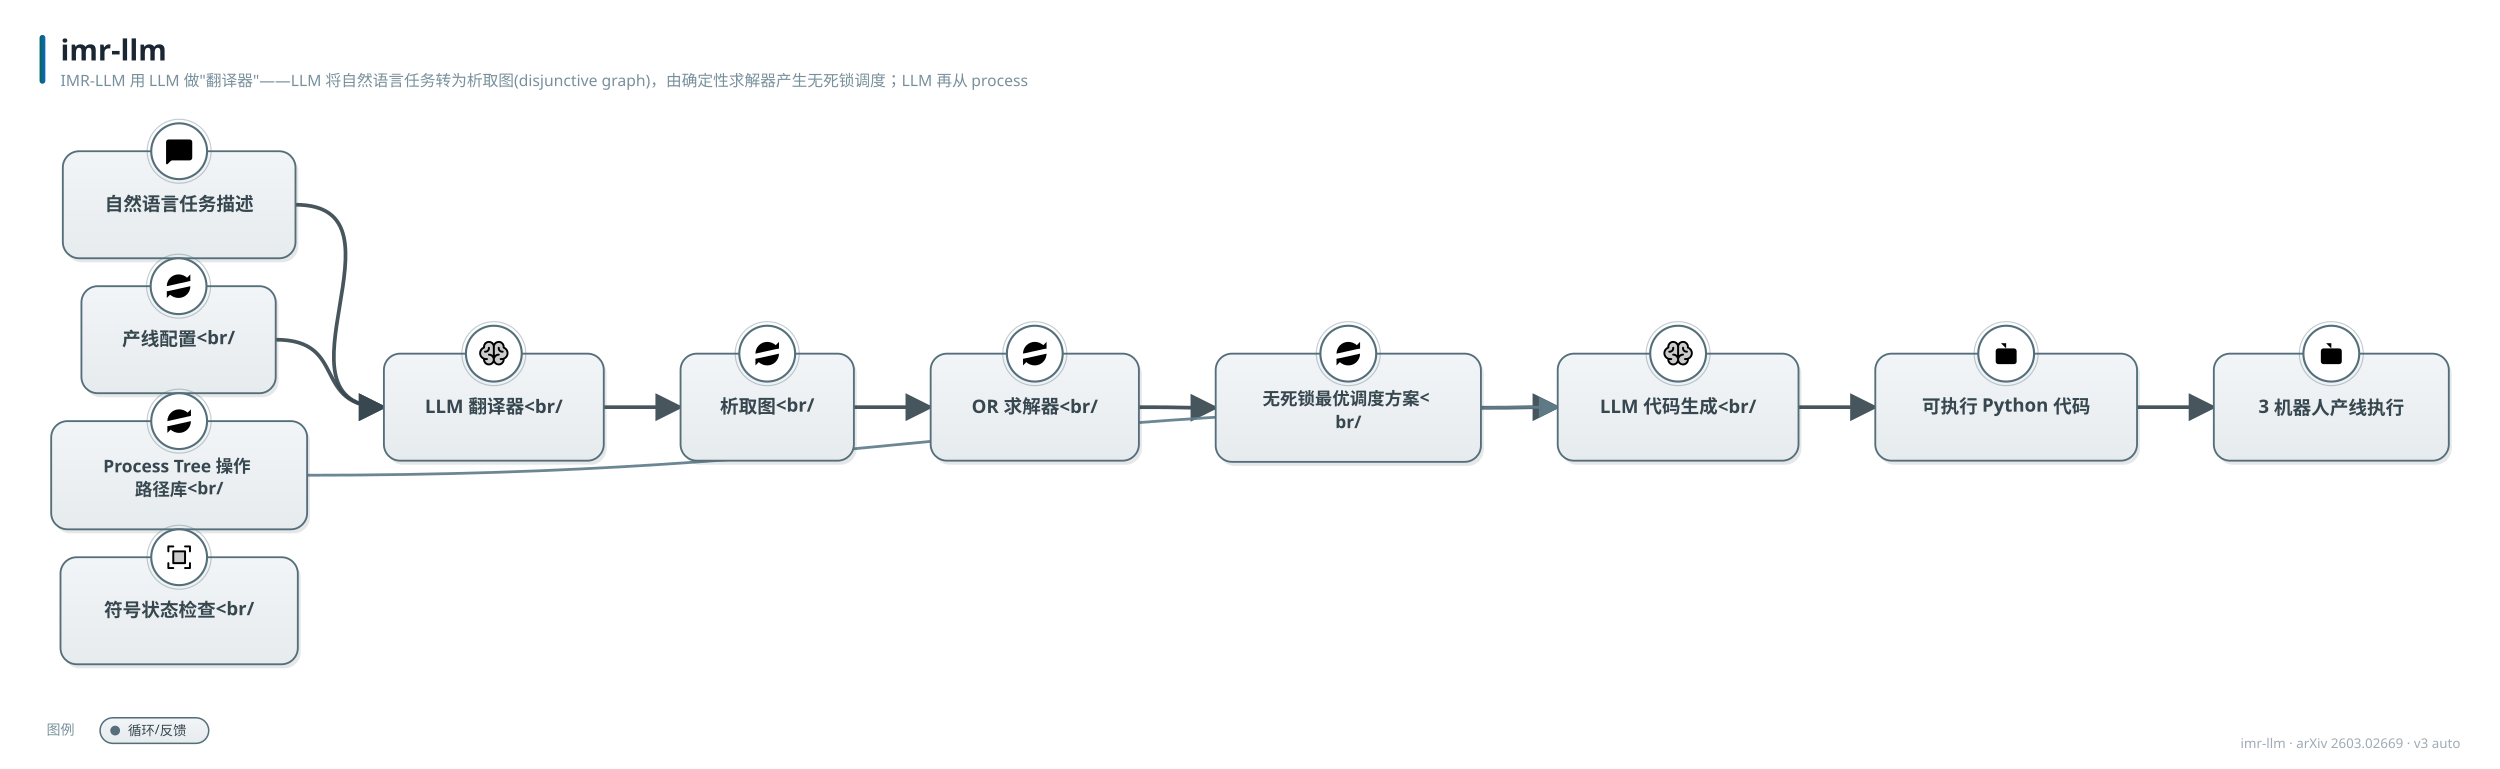
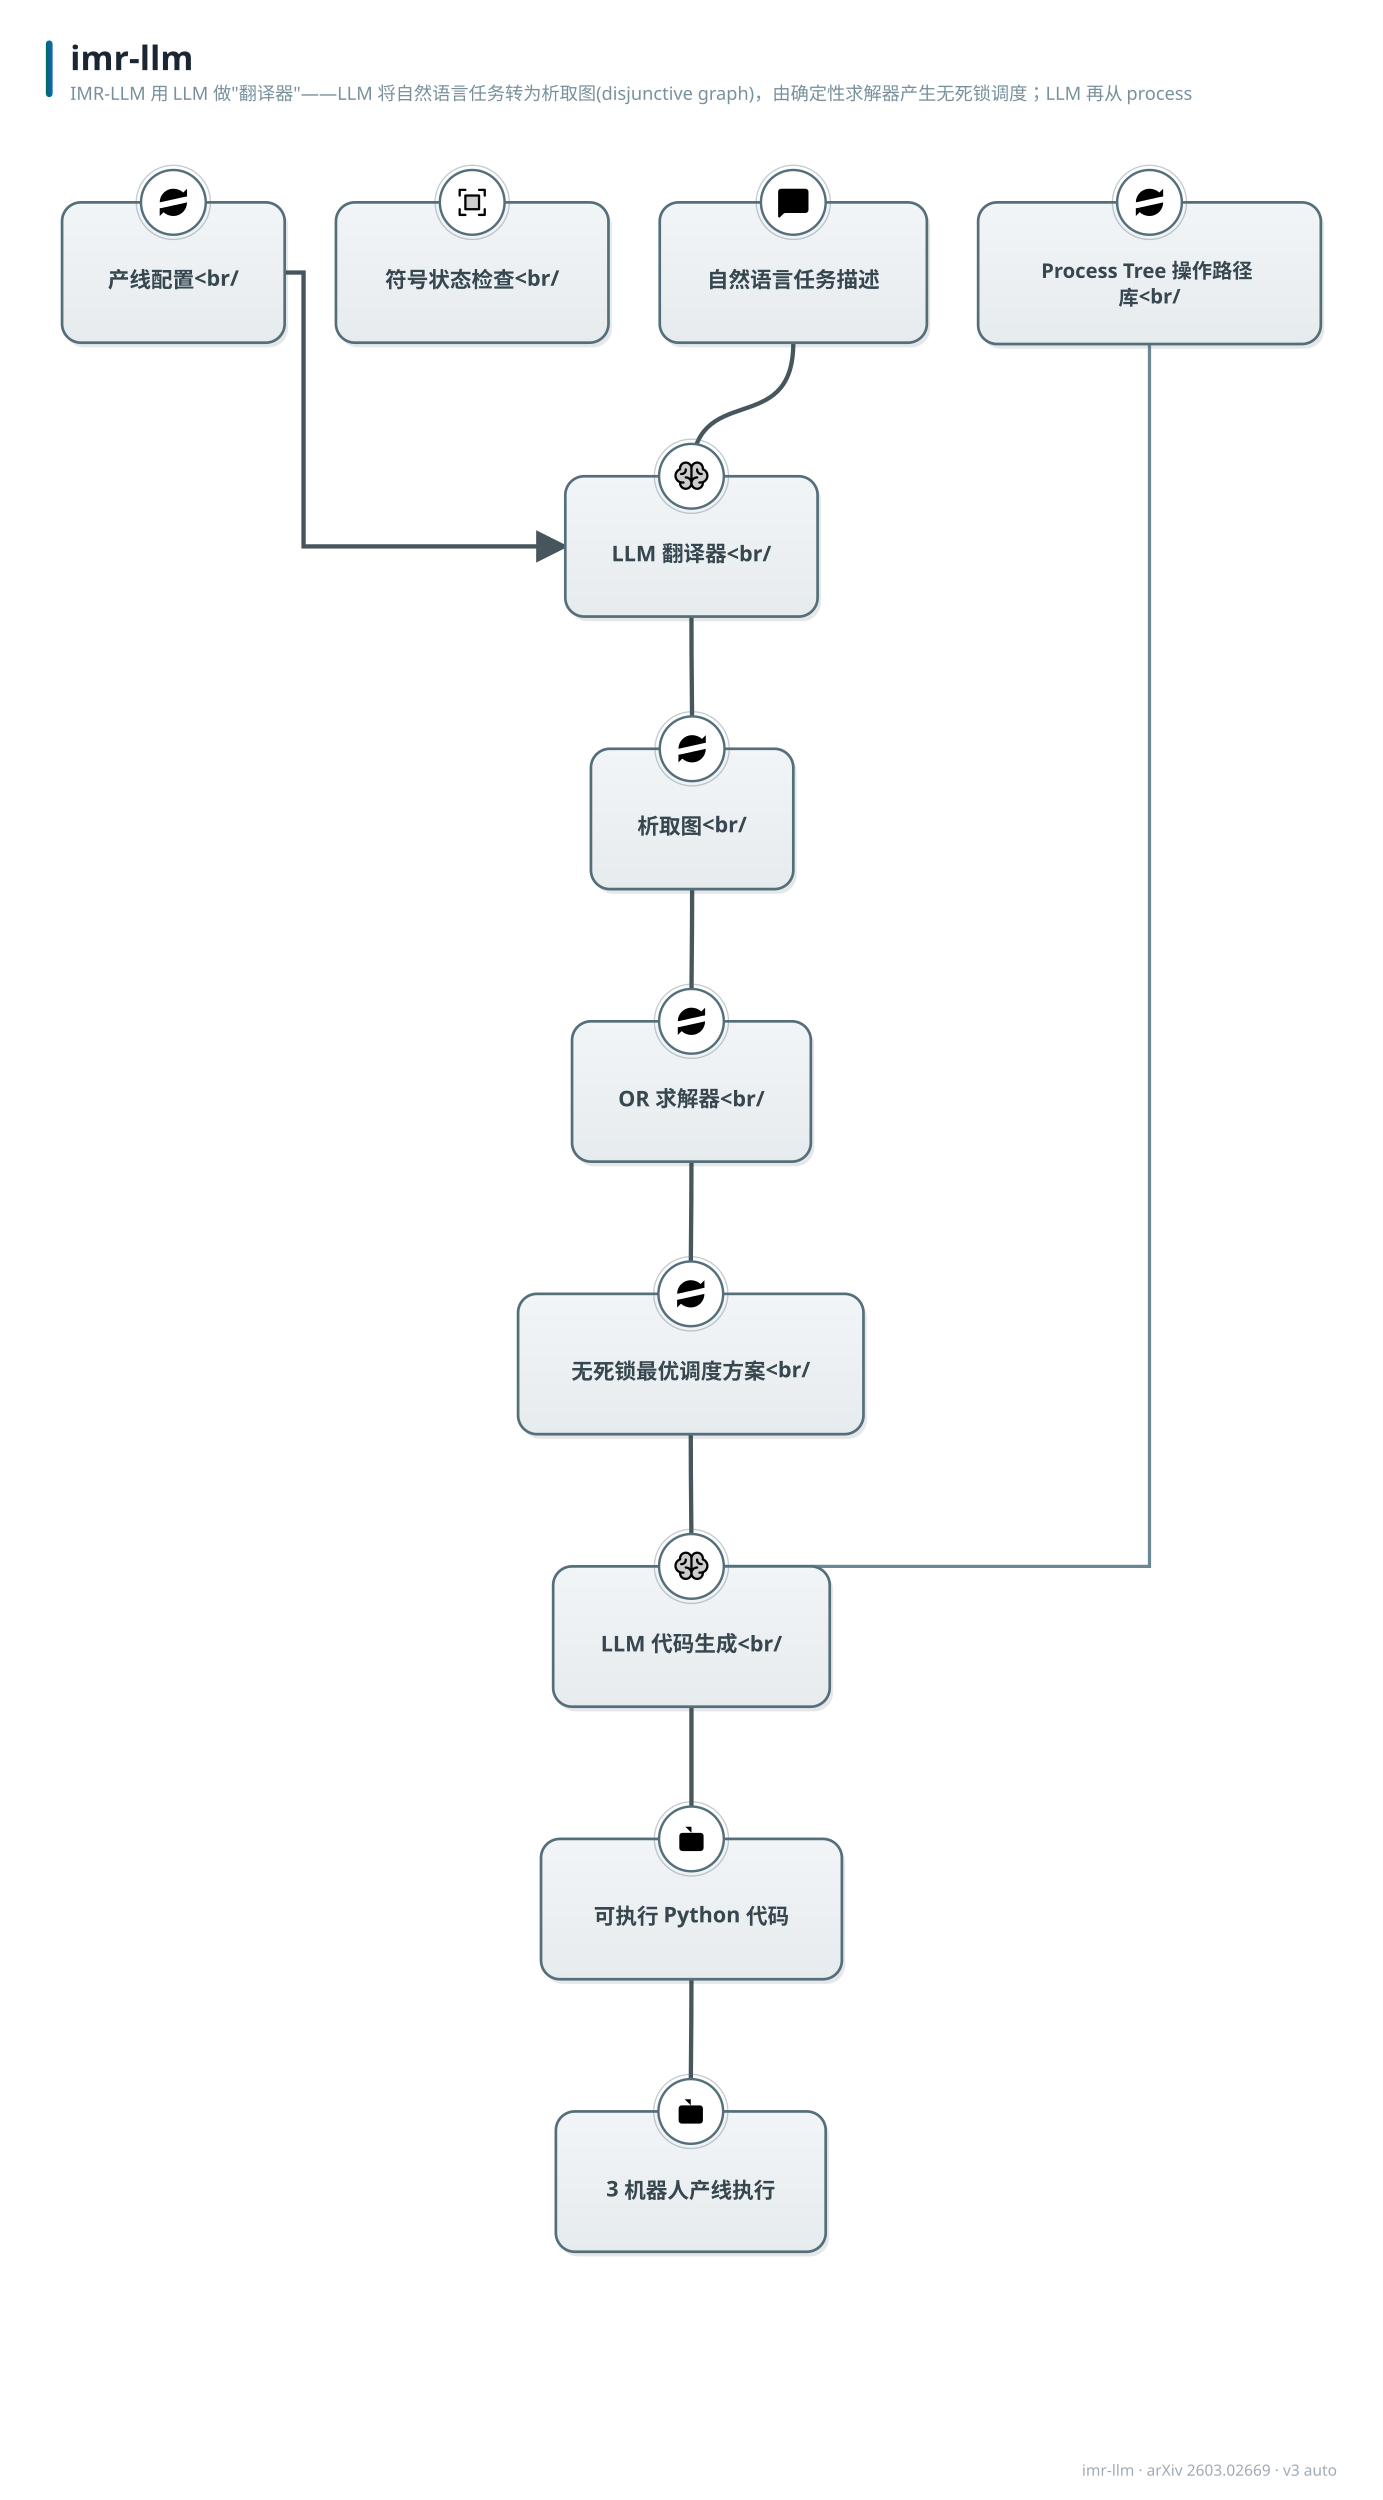
- <svg xmlns="http://www.w3.org/2000/svg" width="2149" height="661" viewBox="0 0 2149 661" font-family="'PingFang SC','Hiragino Sans GB','Microsoft YaHei','Segoe UI',sans-serif">
+ <svg xmlns="http://www.w3.org/2000/svg" width="1025" height="1853" viewBox="0 0 1025 1853" font-family="'PingFang SC','Hiragino Sans GB','Microsoft YaHei','Segoe UI',sans-serif">
  <style>text{font-family:'PingFang SC','Hiragino Sans GB','Microsoft YaHei','Segoe UI',sans-serif;} .lbl{font-weight:700;}</style>
  <defs>
    <linearGradient id="g-data" x1="0" y1="0" x2="0" y2="1">
      <stop offset="0" stop-color="#f1f9f1" />
      <stop offset="1" stop-color="#e2f0e2" />
    </linearGradient>
    <linearGradient id="g-frozen" x1="0" y1="0" x2="0" y2="1">
      <stop offset="0" stop-color="#f0f7fe" />
      <stop offset="1" stop-color="#dcecfb" />
    </linearGradient>
    <linearGradient id="g-train" x1="0" y1="0" x2="0" y2="1">
      <stop offset="0" stop-color="#fff6e8" />
      <stop offset="1" stop-color="#ffedd4" />
    </linearGradient>
    <linearGradient id="g-loss" x1="0" y1="0" x2="0" y2="1">
      <stop offset="0" stop-color="#fdf0f1" />
      <stop offset="1" stop-color="#f9e0e2" />
    </linearGradient>
    <linearGradient id="g-act" x1="0" y1="0" x2="0" y2="1">
      <stop offset="0" stop-color="#f8f1fb" />
      <stop offset="1" stop-color="#f0e4f7" />
    </linearGradient>
    <linearGradient id="g-loop" x1="0" y1="0" x2="0" y2="1">
      <stop offset="0" stop-color="#f2f5f7" />
      <stop offset="1" stop-color="#e6ebee" />
    </linearGradient>
    <linearGradient id="g-env" x1="0" y1="0" x2="0" y2="1">
      <stop offset="0" stop-color="#eef8f6" />
      <stop offset="1" stop-color="#dcf0ec" />
    </linearGradient>
    <linearGradient id="g-mem" x1="0" y1="0" x2="0" y2="1">
      <stop offset="0" stop-color="#fffef0" />
      <stop offset="1" stop-color="#fdf6d8" />
    </linearGradient>
    <linearGradient id="g-reward" x1="0" y1="0" x2="0" y2="1">
      <stop offset="0" stop-color="#fdf2f7" />
      <stop offset="1" stop-color="#f9e2ed" />
    </linearGradient>
    <linearGradient id="g-key" x1="0" y1="0" x2="0" y2="1">
      <stop offset="0" stop-color="#fffaf0" />
      <stop offset="1" stop-color="#fff1d6" />
    </linearGradient>
    <linearGradient id="g-title" x1="0" y1="0" x2="1" y2="0">
      <stop offset="0" stop-color="#00695c" />
      <stop offset="1" stop-color="#1565c0" />
    </linearGradient>
    <marker id="arr-main" viewBox="0 0 10 10" refX="9" refY="5" markerWidth="7.5" markerHeight="7.5" orient="auto-start-reverse">
      <path d="M0 0 L10 5 L0 10 z" fill="#607d8b" />
    </marker>
    <marker id="arr-thick" viewBox="0 0 10 10" refX="9" refY="5" markerWidth="7.5" markerHeight="7.5" orient="auto-start-reverse">
      <path d="M0 0 L10 5 L0 10 z" fill="#37474f" />
    </marker>
    <marker id="arr-thin" viewBox="0 0 10 10" refX="9" refY="5" markerWidth="7.5" markerHeight="7.5" orient="auto-start-reverse">
      <path d="M0 0 L10 5 L0 10 z" fill="#90a4ae" />
    </marker>
    <marker id="arr-fb" viewBox="0 0 10 10" refX="9" refY="5" markerWidth="7.5" markerHeight="7.5" orient="auto-start-reverse">
      <path d="M0 0 L10 5 L0 10 z" fill="#1565c0" />
    </marker>
    <marker id="arr-loss" viewBox="0 0 10 10" refX="9" refY="5" markerWidth="7.5" markerHeight="7.5" orient="auto-start-reverse">
      <path d="M0 0 L10 5 L0 10 z" fill="#c62828" />
    </marker>
  </defs>
-   <rect width="2149" height="661" fill="#ffffff" />
+   <rect width="1025" height="1853" fill="#ffffff" />
  <rect x="34" y="30" width="5" height="42" rx="2.5" fill="url(#g-title)" />
  <text x="52" y="52" font-size="25" font-weight="800" fill="#1a2733">imr-llm</text>
  <text x="52" y="74" font-size="13.5" fill="#78909c">IMR-LLM 用 LLM 做"翻译器"——LLM 将自然语言任务转为析取图(disjunctive graph)，由确定性求解器产生无死锁调度；LLM 再从 process </text>
-   <text x="2115" y="643" font-size="11.5" fill="#a0aab4" text-anchor="end">imr-llm · arXiv 2603.02669 · v3 auto</text>
-   <path d="M 254.0 176.0 C 359.0 176.0, 225.0 350.0, 330.0 350.0" fill="none" stroke="#37474f" stroke-width="3.2" marker-end="url(#arr-thick)" opacity="0.92" />
-   <path d="M 237.0 292.0 C 300.4 292.0, 266.6 350.0, 330.0 350.0" fill="none" stroke="#37474f" stroke-width="3.2" marker-end="url(#arr-thick)" opacity="0.92" />
-   <path d="M 519.0 350.0 C 565.0 350.0, 539.0 350.0, 585.0 350.0" fill="none" stroke="#37474f" stroke-width="3.2" marker-end="url(#arr-thick)" opacity="0.92" />
-   <path d="M 734.0 350.0 C 780.0 350.0, 754.0 350.0, 800.0 350.0" fill="none" stroke="#37474f" stroke-width="3.2" marker-end="url(#arr-thick)" opacity="0.92" />
-   <path d="M 979.0 350.0 C 1025.0 350.0, 999.0 350.5, 1045.0 350.5" fill="none" stroke="#37474f" stroke-width="3.2" marker-end="url(#arr-thick)" opacity="0.92" />
-   <path d="M 1273.0 350.5 C 1319.0 350.5, 1293.0 350.0, 1339.0 350.0" fill="none" stroke="#37474f" stroke-width="3.2" marker-end="url(#arr-thick)" opacity="0.92" />
-   <path d="M 264.0 408.5 C 740.1 408.5, 862.9 350.0, 1339.0 350.0" fill="none" stroke="#607d8b" stroke-width="2.4" marker-end="url(#arr-main)" opacity="0.92" />
-   <path d="M 1546.0 350.0 C 1592.0 350.0, 1566.0 350.0, 1612.0 350.0" fill="none" stroke="#37474f" stroke-width="3.2" marker-end="url(#arr-thick)" opacity="0.92" />
-   <path d="M 1837.0 350.0 C 1883.0 350.0, 1857.0 350.0, 1903.0 350.0" fill="none" stroke="#37474f" stroke-width="3.2" marker-end="url(#arr-thick)" opacity="0.92" />
-   <rect x="56.5" y="133.5" width="200" height="92" rx="14" fill="#37474f" opacity="0.13" />
-   <rect x="54" y="130" width="200" height="92" rx="14" fill="url(#g-loop)" stroke="#546e7a" stroke-width="1.6" />
-   <circle cx="154.0" cy="130" r="24" fill="#ffffff" stroke="#546e7a" stroke-width="1.8" />
-   <circle cx="154.0" cy="130" r="27.5" fill="none" stroke="#546e7a" stroke-width="1" opacity="0.35" />
-   <g transform="translate(140.5,116.5) scale(1.125)">
+   <text x="991" y="1835" font-size="11.5" fill="#a0aab4" text-anchor="end">imr-llm · arXiv 2603.02669 · v3 auto</text>
+   <path d="M 588.0 254.0 C 588.0 327.3, 512.5 279.7, 512.5 353.0" fill="none" stroke="#37474f" stroke-width="3.2" marker-end="url(#arr-thick)" opacity="0.92" />
+   <path d="M 211.0 202.0 L 225.0 202.0 L 225.0 405.0 L 419.0 405.0" fill="none" stroke="#37474f" stroke-width="3.2" marker-end="url(#arr-thick)" opacity="0.92" />
+   <path d="M 512.5 457.0 C 512.5 503.0, 513.0 509.0, 513.0 555.0" fill="none" stroke="#37474f" stroke-width="3.2" marker-end="url(#arr-thick)" opacity="0.92" />
+   <path d="M 513.0 659.0 C 513.0 705.0, 512.5 711.0, 512.5 757.0" fill="none" stroke="#37474f" stroke-width="3.2" marker-end="url(#arr-thick)" opacity="0.92" />
+   <path d="M 512.5 861.0 C 512.5 907.0, 512.0 913.0, 512.0 959.0" fill="none" stroke="#37474f" stroke-width="3.2" marker-end="url(#arr-thick)" opacity="0.92" />
+   <path d="M 512.0 1063.0 C 512.0 1109.0, 512.5 1115.0, 512.5 1161.0" fill="none" stroke="#37474f" stroke-width="3.2" marker-end="url(#arr-thick)" opacity="0.92" />
+   <path d="M 852.0 255.0 L 852.0 1161.0 L 512.5 1161.0" fill="none" stroke="#607d8b" stroke-width="2.4" marker-end="url(#arr-main)" opacity="0.92" />
+   <path d="M 512.5 1265.0 C 512.5 1311.0, 512.5 1317.0, 512.5 1363.0" fill="none" stroke="#37474f" stroke-width="3.2" marker-end="url(#arr-thick)" opacity="0.92" />
+   <path d="M 512.5 1467.0 C 512.5 1513.0, 512.0 1519.0, 512.0 1565.0" fill="none" stroke="#37474f" stroke-width="3.2" marker-end="url(#arr-thick)" opacity="0.92" />
+   <rect x="491.5" y="153.5" width="198" height="104" rx="14" fill="#37474f" opacity="0.13" />
+   <rect x="489" y="150" width="198" height="104" rx="14" fill="url(#g-loop)" stroke="#546e7a" stroke-width="2.0" />
+   <circle cx="588.0" cy="150" r="24" fill="#ffffff" stroke="#546e7a" stroke-width="1.8" />
+   <circle cx="588.0" cy="150" r="27.5" fill="none" stroke="#546e7a" stroke-width="1" opacity="0.35" />
+   <g transform="translate(574.5,136.5) scale(1.125)">
    <path d="M22 17a2 2 0 0 1-2 2H6.828a2 2 0 0 0-1.414.586l-2.202 2.202A.71.71 0 0 1 2 21.286V5a2 2 0 0 1 2-2h16a2 2 0 0 1 2 2z" />
  </g>
-   <text x="154.0" y="181" font-size="16" class="lbl" fill="#37474f" text-anchor="middle">自然语言任务描述</text>
-   <rect x="72.5" y="249.5" width="167" height="92" rx="14" fill="#37474f" opacity="0.13" />
-   <rect x="70" y="246" width="167" height="92" rx="14" fill="url(#g-loop)" stroke="#546e7a" stroke-width="1.6" />
-   <circle cx="153.5" cy="246" r="24" fill="#ffffff" stroke="#546e7a" stroke-width="1.8" />
-   <circle cx="153.5" cy="246" r="27.5" fill="none" stroke="#546e7a" stroke-width="1" opacity="0.35" />
-   <g transform="translate(140.0,232.5) scale(1.125)">
+   <text x="588.0" y="213" font-size="16" class="lbl" fill="#37474f" text-anchor="middle">自然语言任务描述</text>
+   <rect x="48.5" y="153.5" width="165" height="104" rx="14" fill="#37474f" opacity="0.13" />
+   <rect x="46" y="150" width="165" height="104" rx="14" fill="url(#g-loop)" stroke="#546e7a" stroke-width="2.0" />
+   <circle cx="128.5" cy="150" r="24" fill="#ffffff" stroke="#546e7a" stroke-width="1.8" />
+   <circle cx="128.5" cy="150" r="27.5" fill="none" stroke="#546e7a" stroke-width="1" opacity="0.35" />
+   <g transform="translate(115.0,136.5) scale(1.125)">
    <path d="M3 12a9 9 0 0 1 9-9 9.75 9.75 0 0 1 6.74 2.74L21 8" />
    <path d="M21 3v5h-5" />
    <path d="M21 12a9 9 0 0 1-9 9 9.75 9.75 0 0 1-6.74-2.74L3 16" />
    <path d="M8 16H3v5" />
  </g>
-   <text x="153.5" y="297" font-size="16" class="lbl" fill="#37474f" text-anchor="middle">产线配置&lt;br/</text>
-   <rect x="332.5" y="307.5" width="189" height="92" rx="14" fill="#37474f" opacity="0.13" />
-   <rect x="330" y="304" width="189" height="92" rx="14" fill="url(#g-loop)" stroke="#546e7a" stroke-width="1.6" />
-   <circle cx="424.5" cy="304" r="24" fill="#ffffff" stroke="#546e7a" stroke-width="1.8" />
-   <circle cx="424.5" cy="304" r="27.5" fill="none" stroke="#546e7a" stroke-width="1" opacity="0.35" />
-   <g transform="translate(411.0,290.5) scale(0.1055)">
+   <text x="128.5" y="213" font-size="16" class="lbl" fill="#37474f" text-anchor="middle">产线配置&lt;br/</text>
+   <rect x="421.5" y="356.5" width="187" height="104" rx="14" fill="#37474f" opacity="0.13" />
+   <rect x="419" y="353" width="187" height="104" rx="14" fill="url(#g-loop)" stroke="#546e7a" stroke-width="2.0" />
+   <circle cx="512.5" cy="353" r="24" fill="#ffffff" stroke="#546e7a" stroke-width="1.8" />
+   <circle cx="512.5" cy="353" r="27.5" fill="none" stroke="#546e7a" stroke-width="1" opacity="0.35" />
+   <g transform="translate(499.0,339.5) scale(0.1055)">
    <path d="M240,124a48,48,0,0,1-32,45.27h0V176a40,40,0,0,1-80,0,40,40,0,0,1-80,0v-6.73h0a48,48,0,0,1,0-90.54V72a40,40,0,0,1,80,0,40,40,0,0,1,80,0v6.73A48,48,0,0,1,240,124Z" opacity="0.2" />
    <path d="M248,124a56.11,56.11,0,0,0-32-50.61V72a48,48,0,0,0-88-26.49A48,48,0,0,0,40,72v1.39a56,56,0,0,0,0,101.2V176a48,48,0,0,0,88,26.49A48,48,0,0,0,216,176v-1.41A56.09,56.09,0,0,0,248,124ZM88,208a32,32,0,0,1-31.81-28.56A55.87,55.87,0,0,0,64,180h8a8,8,0,0,0,0-16H64A40,40,0,0,1,50.67,86.27,8,8,0,0,0,56,78.73V72a32,32,0,0,1,64,0v68.26A47.8,47.8,0,0,0,88,128a8,8,0,0,0,0,16,32,32,0,0,1,0,64Zm104-44h-8a8,8,0,0,0,0,16h8a55.87,55.87,0,0,0,7.81-.56A32,32,0,1,1,168,144a8,8,0,0,0,0-16,47.8,47.8,0,0,0-32,12.26V72a32,32,0,0,1,64,0v6.73a8,8,0,0,0,5.33,7.54A40,40,0,0,1,192,164Zm16-52a8,8,0,0,1-8,8h-4a36,36,0,0,1-36-36V80a8,8,0,0,1,16,0v4a20,20,0,0,0,20,20h4A8,8,0,0,1,208,112ZM60,120H56a8,8,0,0,1,0-16h4A20,20,0,0,0,80,84V80a8,8,0,0,1,16,0v4A36,36,0,0,1,60,120Z" />
  </g>
-   <text x="424.5" y="355" font-size="16" class="lbl" fill="#37474f" text-anchor="middle">LLM 翻译器&lt;br/</text>
-   <rect x="587.5" y="307.5" width="149" height="92" rx="14" fill="#37474f" opacity="0.13" />
-   <rect x="585" y="304" width="149" height="92" rx="14" fill="url(#g-loop)" stroke="#546e7a" stroke-width="1.6" />
-   <circle cx="659.5" cy="304" r="24" fill="#ffffff" stroke="#546e7a" stroke-width="1.8" />
-   <circle cx="659.5" cy="304" r="27.5" fill="none" stroke="#546e7a" stroke-width="1" opacity="0.35" />
-   <g transform="translate(646.0,290.5) scale(1.125)">
+   <text x="512.5" y="416" font-size="16" class="lbl" fill="#37474f" text-anchor="middle">LLM 翻译器&lt;br/</text>
+   <rect x="440.5" y="558.5" width="150" height="104" rx="14" fill="#37474f" opacity="0.13" />
+   <rect x="438" y="555" width="150" height="104" rx="14" fill="url(#g-loop)" stroke="#546e7a" stroke-width="2.0" />
+   <circle cx="513.0" cy="555" r="24" fill="#ffffff" stroke="#546e7a" stroke-width="1.8" />
+   <circle cx="513.0" cy="555" r="27.5" fill="none" stroke="#546e7a" stroke-width="1" opacity="0.35" />
+   <g transform="translate(499.5,541.5) scale(1.125)">
    <path d="M3 12a9 9 0 0 1 9-9 9.75 9.75 0 0 1 6.74 2.74L21 8" />
    <path d="M21 3v5h-5" />
    <path d="M21 12a9 9 0 0 1-9 9 9.75 9.75 0 0 1-6.74-2.74L3 16" />
    <path d="M8 16H3v5" />
  </g>
-   <text x="659.5" y="355" font-size="16" class="lbl" fill="#37474f" text-anchor="middle">析取图&lt;br/</text>
-   <rect x="802.5" y="307.5" width="179" height="92" rx="14" fill="#37474f" opacity="0.13" />
-   <rect x="800" y="304" width="179" height="92" rx="14" fill="url(#g-loop)" stroke="#546e7a" stroke-width="1.6" />
-   <circle cx="889.5" cy="304" r="24" fill="#ffffff" stroke="#546e7a" stroke-width="1.8" />
-   <circle cx="889.5" cy="304" r="27.5" fill="none" stroke="#546e7a" stroke-width="1" opacity="0.35" />
-   <g transform="translate(876.0,290.5) scale(1.125)">
+   <text x="513.0" y="618" font-size="16" class="lbl" fill="#37474f" text-anchor="middle">析取图&lt;br/</text>
+   <rect x="426.5" y="760.5" width="177" height="104" rx="14" fill="#37474f" opacity="0.13" />
+   <rect x="424" y="757" width="177" height="104" rx="14" fill="url(#g-loop)" stroke="#546e7a" stroke-width="2.0" />
+   <circle cx="512.5" cy="757" r="24" fill="#ffffff" stroke="#546e7a" stroke-width="1.8" />
+   <circle cx="512.5" cy="757" r="27.5" fill="none" stroke="#546e7a" stroke-width="1" opacity="0.35" />
+   <g transform="translate(499.0,743.5) scale(1.125)">
    <path d="M3 12a9 9 0 0 1 9-9 9.75 9.75 0 0 1 6.74 2.74L21 8" />
    <path d="M21 3v5h-5" />
    <path d="M21 12a9 9 0 0 1-9 9 9.75 9.75 0 0 1-6.74-2.74L3 16" />
    <path d="M8 16H3v5" />
  </g>
-   <text x="889.5" y="355" font-size="16" class="lbl" fill="#37474f" text-anchor="middle">OR 求解器&lt;br/</text>
-   <rect x="1047.5" y="307.5" width="228" height="93" rx="14" fill="#37474f" opacity="0.13" />
-   <rect x="1045" y="304" width="228" height="93" rx="14" fill="url(#g-loop)" stroke="#546e7a" stroke-width="1.6" />
-   <circle cx="1159.0" cy="304" r="24" fill="#ffffff" stroke="#546e7a" stroke-width="1.8" />
-   <circle cx="1159.0" cy="304" r="27.5" fill="none" stroke="#546e7a" stroke-width="1" opacity="0.35" />
-   <g transform="translate(1145.5,290.5) scale(1.125)">
+   <text x="512.5" y="820" font-size="16" class="lbl" fill="#37474f" text-anchor="middle">OR 求解器&lt;br/</text>
+   <rect x="386.5" y="962.5" width="256" height="104" rx="14" fill="#37474f" opacity="0.13" />
+   <rect x="384" y="959" width="256" height="104" rx="14" fill="url(#g-loop)" stroke="#546e7a" stroke-width="2.0" />
+   <circle cx="512.0" cy="959" r="24" fill="#ffffff" stroke="#546e7a" stroke-width="1.8" />
+   <circle cx="512.0" cy="959" r="27.5" fill="none" stroke="#546e7a" stroke-width="1" opacity="0.35" />
+   <g transform="translate(498.5,945.5) scale(1.125)">
    <path d="M3 12a9 9 0 0 1 9-9 9.75 9.75 0 0 1 6.74 2.74L21 8" />
    <path d="M21 3v5h-5" />
    <path d="M21 12a9 9 0 0 1-9 9 9.75 9.75 0 0 1-6.74-2.74L3 16" />
    <path d="M8 16H3v5" />
  </g>
-   <text x="1159.0" y="348" font-size="15" class="lbl" fill="#37474f" text-anchor="middle">
-     <tspan x="1159.0" dy="0">无死锁最优调度方案&lt;</tspan>
-     <tspan x="1159.0" dy="20">br/</tspan>
-   </text>
-   <rect x="46.5" y="365.5" width="220" height="93" rx="14" fill="#37474f" opacity="0.13" />
-   <rect x="44" y="362" width="220" height="93" rx="14" fill="url(#g-loop)" stroke="#546e7a" stroke-width="1.6" />
-   <circle cx="154.0" cy="362" r="24" fill="#ffffff" stroke="#546e7a" stroke-width="1.8" />
-   <circle cx="154.0" cy="362" r="27.5" fill="none" stroke="#546e7a" stroke-width="1" opacity="0.35" />
-   <g transform="translate(140.5,348.5) scale(1.125)">
+   <text x="512.0" y="1022" font-size="16" class="lbl" fill="#37474f" text-anchor="middle">无死锁最优调度方案&lt;br/</text>
+   <rect x="727.5" y="153.5" width="254" height="105" rx="14" fill="#37474f" opacity="0.13" />
+   <rect x="725" y="150" width="254" height="105" rx="14" fill="url(#g-loop)" stroke="#546e7a" stroke-width="2.0" />
+   <circle cx="852.0" cy="150" r="24" fill="#ffffff" stroke="#546e7a" stroke-width="1.8" />
+   <circle cx="852.0" cy="150" r="27.5" fill="none" stroke="#546e7a" stroke-width="1" opacity="0.35" />
+   <g transform="translate(838.5,136.5) scale(1.125)">
    <path d="M3 12a9 9 0 0 1 9-9 9.75 9.75 0 0 1 6.74 2.74L21 8" />
    <path d="M21 3v5h-5" />
    <path d="M21 12a9 9 0 0 1-9 9 9.75 9.75 0 0 1-6.74-2.74L3 16" />
    <path d="M8 16H3v5" />
  </g>
-   <text x="154.0" y="406" font-size="15" class="lbl" fill="#37474f" text-anchor="middle">
-     <tspan x="154.0" dy="0">Process Tree 操作</tspan>
-     <tspan x="154.0" dy="20">路径库&lt;br/</tspan>
+   <text x="852.0" y="206" font-size="15" class="lbl" fill="#37474f" text-anchor="middle">
+     <tspan x="852.0" dy="0">Process Tree 操作路径</tspan>
+     <tspan x="852.0" dy="20">库&lt;br/</tspan>
  </text>
-   <rect x="1341.5" y="307.5" width="207" height="92" rx="14" fill="#37474f" opacity="0.13" />
-   <rect x="1339" y="304" width="207" height="92" rx="14" fill="url(#g-loop)" stroke="#546e7a" stroke-width="1.6" />
-   <circle cx="1442.5" cy="304" r="24" fill="#ffffff" stroke="#546e7a" stroke-width="1.8" />
-   <circle cx="1442.5" cy="304" r="27.5" fill="none" stroke="#546e7a" stroke-width="1" opacity="0.35" />
-   <g transform="translate(1429.0,290.5) scale(0.1055)">
+   <rect x="412.5" y="1164.5" width="205" height="104" rx="14" fill="#37474f" opacity="0.13" />
+   <rect x="410" y="1161" width="205" height="104" rx="14" fill="url(#g-loop)" stroke="#546e7a" stroke-width="2.0" />
+   <circle cx="512.5" cy="1161" r="24" fill="#ffffff" stroke="#546e7a" stroke-width="1.8" />
+   <circle cx="512.5" cy="1161" r="27.5" fill="none" stroke="#546e7a" stroke-width="1" opacity="0.35" />
+   <g transform="translate(499.0,1147.5) scale(0.1055)">
    <path d="M240,124a48,48,0,0,1-32,45.27h0V176a40,40,0,0,1-80,0,40,40,0,0,1-80,0v-6.73h0a48,48,0,0,1,0-90.54V72a40,40,0,0,1,80,0,40,40,0,0,1,80,0v6.73A48,48,0,0,1,240,124Z" opacity="0.2" />
    <path d="M248,124a56.11,56.11,0,0,0-32-50.61V72a48,48,0,0,0-88-26.49A48,48,0,0,0,40,72v1.39a56,56,0,0,0,0,101.2V176a48,48,0,0,0,88,26.49A48,48,0,0,0,216,176v-1.41A56.09,56.09,0,0,0,248,124ZM88,208a32,32,0,0,1-31.81-28.56A55.87,55.87,0,0,0,64,180h8a8,8,0,0,0,0-16H64A40,40,0,0,1,50.67,86.27,8,8,0,0,0,56,78.73V72a32,32,0,0,1,64,0v68.26A47.8,47.8,0,0,0,88,128a8,8,0,0,0,0,16,32,32,0,0,1,0,64Zm104-44h-8a8,8,0,0,0,0,16h8a55.87,55.87,0,0,0,7.81-.56A32,32,0,1,1,168,144a8,8,0,0,0,0-16,47.8,47.8,0,0,0-32,12.26V72a32,32,0,0,1,64,0v6.73a8,8,0,0,0,5.33,7.54A40,40,0,0,1,192,164Zm16-52a8,8,0,0,1-8,8h-4a36,36,0,0,1-36-36V80a8,8,0,0,1,16,0v4a20,20,0,0,0,20,20h4A8,8,0,0,1,208,112ZM60,120H56a8,8,0,0,1,0-16h4A20,20,0,0,0,80,84V80a8,8,0,0,1,16,0v4A36,36,0,0,1,60,120Z" />
  </g>
-   <text x="1442.5" y="355" font-size="16" class="lbl" fill="#37474f" text-anchor="middle">LLM 代码生成&lt;br/</text>
-   <rect x="1614.5" y="307.5" width="225" height="92" rx="14" fill="#37474f" opacity="0.13" />
-   <rect x="1612" y="304" width="225" height="92" rx="14" fill="url(#g-loop)" stroke="#546e7a" stroke-width="1.6" />
-   <circle cx="1724.5" cy="304" r="24" fill="#ffffff" stroke="#546e7a" stroke-width="1.8" />
-   <circle cx="1724.5" cy="304" r="27.5" fill="none" stroke="#546e7a" stroke-width="1" opacity="0.35" />
-   <g transform="translate(1711.0,290.5) scale(1.125)">
+   <text x="512.5" y="1224" font-size="16" class="lbl" fill="#37474f" text-anchor="middle">LLM 代码生成&lt;br/</text>
+   <rect x="403.5" y="1366.5" width="223" height="104" rx="14" fill="#37474f" opacity="0.13" />
+   <rect x="401" y="1363" width="223" height="104" rx="14" fill="url(#g-loop)" stroke="#546e7a" stroke-width="2.0" />
+   <circle cx="512.5" cy="1363" r="24" fill="#ffffff" stroke="#546e7a" stroke-width="1.8" />
+   <circle cx="512.5" cy="1363" r="27.5" fill="none" stroke="#546e7a" stroke-width="1" opacity="0.35" />
+   <g transform="translate(499.0,1349.5) scale(1.125)">
    <path d="M12 8V4H8" />
    <rect width="16" height="12" x="4" y="8" rx="2" />
    <path d="M2 14h2" />
    <path d="M20 14h2" />
    <path d="M15 13v2" />
    <path d="M9 13v2" />
  </g>
-   <text x="1724.5" y="355" font-size="16" class="lbl" fill="#37474f" text-anchor="middle">可执行 Python 代码</text>
-   <rect x="1905.5" y="307.5" width="202" height="92" rx="14" fill="#37474f" opacity="0.13" />
-   <rect x="1903" y="304" width="202" height="92" rx="14" fill="url(#g-loop)" stroke="#546e7a" stroke-width="1.6" />
-   <circle cx="2004.0" cy="304" r="24" fill="#ffffff" stroke="#546e7a" stroke-width="1.8" />
-   <circle cx="2004.0" cy="304" r="27.5" fill="none" stroke="#546e7a" stroke-width="1" opacity="0.35" />
-   <g transform="translate(1990.5,290.5) scale(1.125)">
+   <text x="512.5" y="1426" font-size="16" class="lbl" fill="#37474f" text-anchor="middle">可执行 Python 代码</text>
+   <rect x="414.5" y="1568.5" width="200" height="104" rx="14" fill="#37474f" opacity="0.13" />
+   <rect x="412" y="1565" width="200" height="104" rx="14" fill="url(#g-loop)" stroke="#546e7a" stroke-width="2.0" />
+   <circle cx="512.0" cy="1565" r="24" fill="#ffffff" stroke="#546e7a" stroke-width="1.8" />
+   <circle cx="512.0" cy="1565" r="27.5" fill="none" stroke="#546e7a" stroke-width="1" opacity="0.35" />
+   <g transform="translate(498.5,1551.5) scale(1.125)">
    <path d="M12 8V4H8" />
    <rect width="16" height="12" x="4" y="8" rx="2" />
    <path d="M2 14h2" />
    <path d="M20 14h2" />
    <path d="M15 13v2" />
    <path d="M9 13v2" />
  </g>
-   <text x="2004.0" y="355" font-size="16" class="lbl" fill="#37474f" text-anchor="middle">3 机器人产线执行</text>
-   <rect x="54.5" y="482.5" width="204" height="92" rx="14" fill="#37474f" opacity="0.13" />
-   <rect x="52" y="479" width="204" height="92" rx="14" fill="url(#g-loop)" stroke="#546e7a" stroke-width="1.6" />
-   <circle cx="154.0" cy="479" r="24" fill="#ffffff" stroke="#546e7a" stroke-width="1.8" />
-   <circle cx="154.0" cy="479" r="27.5" fill="none" stroke="#546e7a" stroke-width="1" opacity="0.35" />
-   <g transform="translate(140.5,465.5) scale(0.1055)">
+   <text x="512.0" y="1628" font-size="16" class="lbl" fill="#37474f" text-anchor="middle">3 机器人产线执行</text>
+   <rect x="251.5" y="153.5" width="202" height="104" rx="14" fill="#37474f" opacity="0.13" />
+   <rect x="249" y="150" width="202" height="104" rx="14" fill="url(#g-loop)" stroke="#546e7a" stroke-width="2.0" />
+   <circle cx="350.0" cy="150" r="24" fill="#ffffff" stroke="#546e7a" stroke-width="1.8" />
+   <circle cx="350.0" cy="150" r="27.5" fill="none" stroke="#546e7a" stroke-width="1" opacity="0.35" />
+   <g transform="translate(336.5,136.5) scale(0.1055)">
    <path d="M176,80v96H80V80Z" opacity="0.2" />
    <path d="M224,40V80a8,8,0,0,1-16,0V48H176a8,8,0,0,1,0-16h40A8,8,0,0,1,224,40ZM80,208H48V176a8,8,0,0,0-16,0v40a8,8,0,0,0,8,8H80a8,8,0,0,0,0-16Zm136-40a8,8,0,0,0-8,8v32H176a8,8,0,0,0,0,16h40a8,8,0,0,0,8-8V176A8,8,0,0,0,216,168ZM40,88a8,8,0,0,0,8-8V48H80a8,8,0,0,0,0-16H40a8,8,0,0,0-8,8V80A8,8,0,0,0,40,88ZM80,72h96a8,8,0,0,1,8,8v96a8,8,0,0,1-8,8H80a8,8,0,0,1-8-8V80A8,8,0,0,1,80,72Zm8,96h80V88H88Z" />
  </g>
-   <text x="154.0" y="530" font-size="16" class="lbl" fill="#37474f" text-anchor="middle">符号状态检查&lt;br/</text>
-   <text x="40" y="631.5" font-size="12" fill="#78909c">图例</text>
-   <g>
-     <rect x="86" y="617" width="93.43" height="22" rx="11" fill="url(#g-loop)" stroke="#546e7a" stroke-width="1.3" />
-     <circle cx="99" cy="628" r="4.2" fill="#546e7a" />
-     <text x="110" y="632" font-size="11.5" fill="#37474f">循环/反馈</text>
-   </g>
+   <text x="350.0" y="213" font-size="16" class="lbl" fill="#37474f" text-anchor="middle">符号状态检查&lt;br/</text>
</svg>
